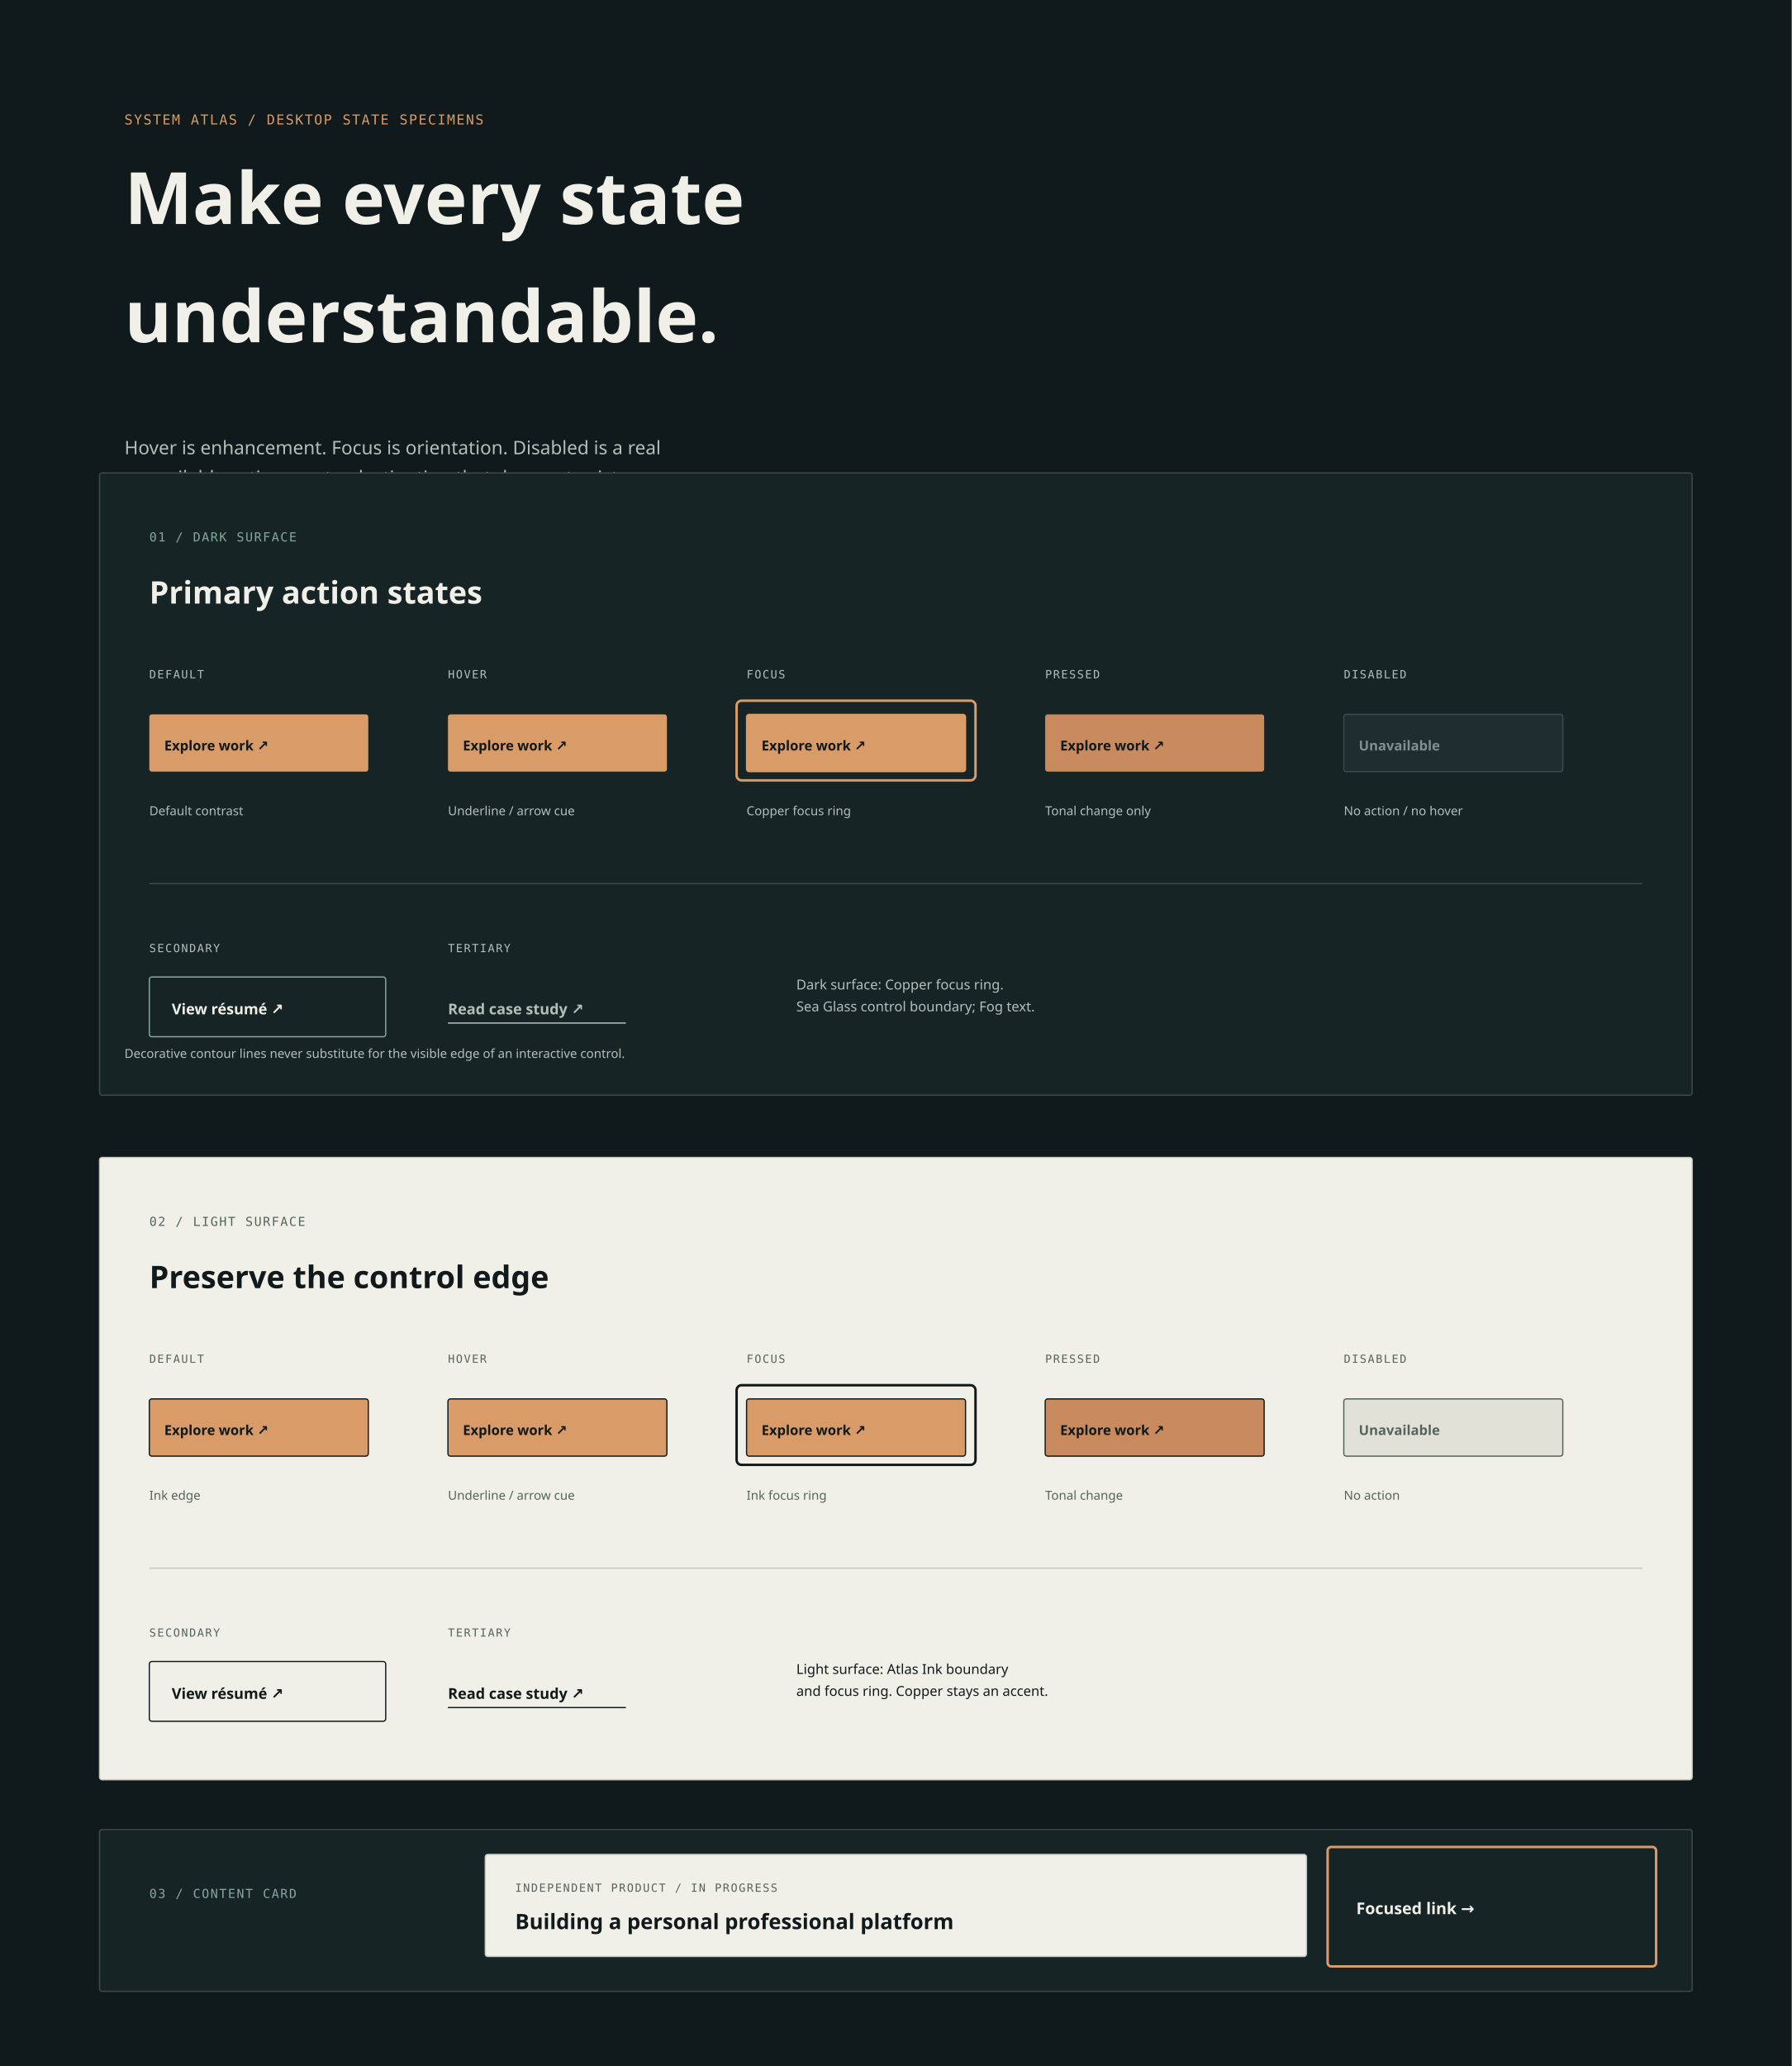
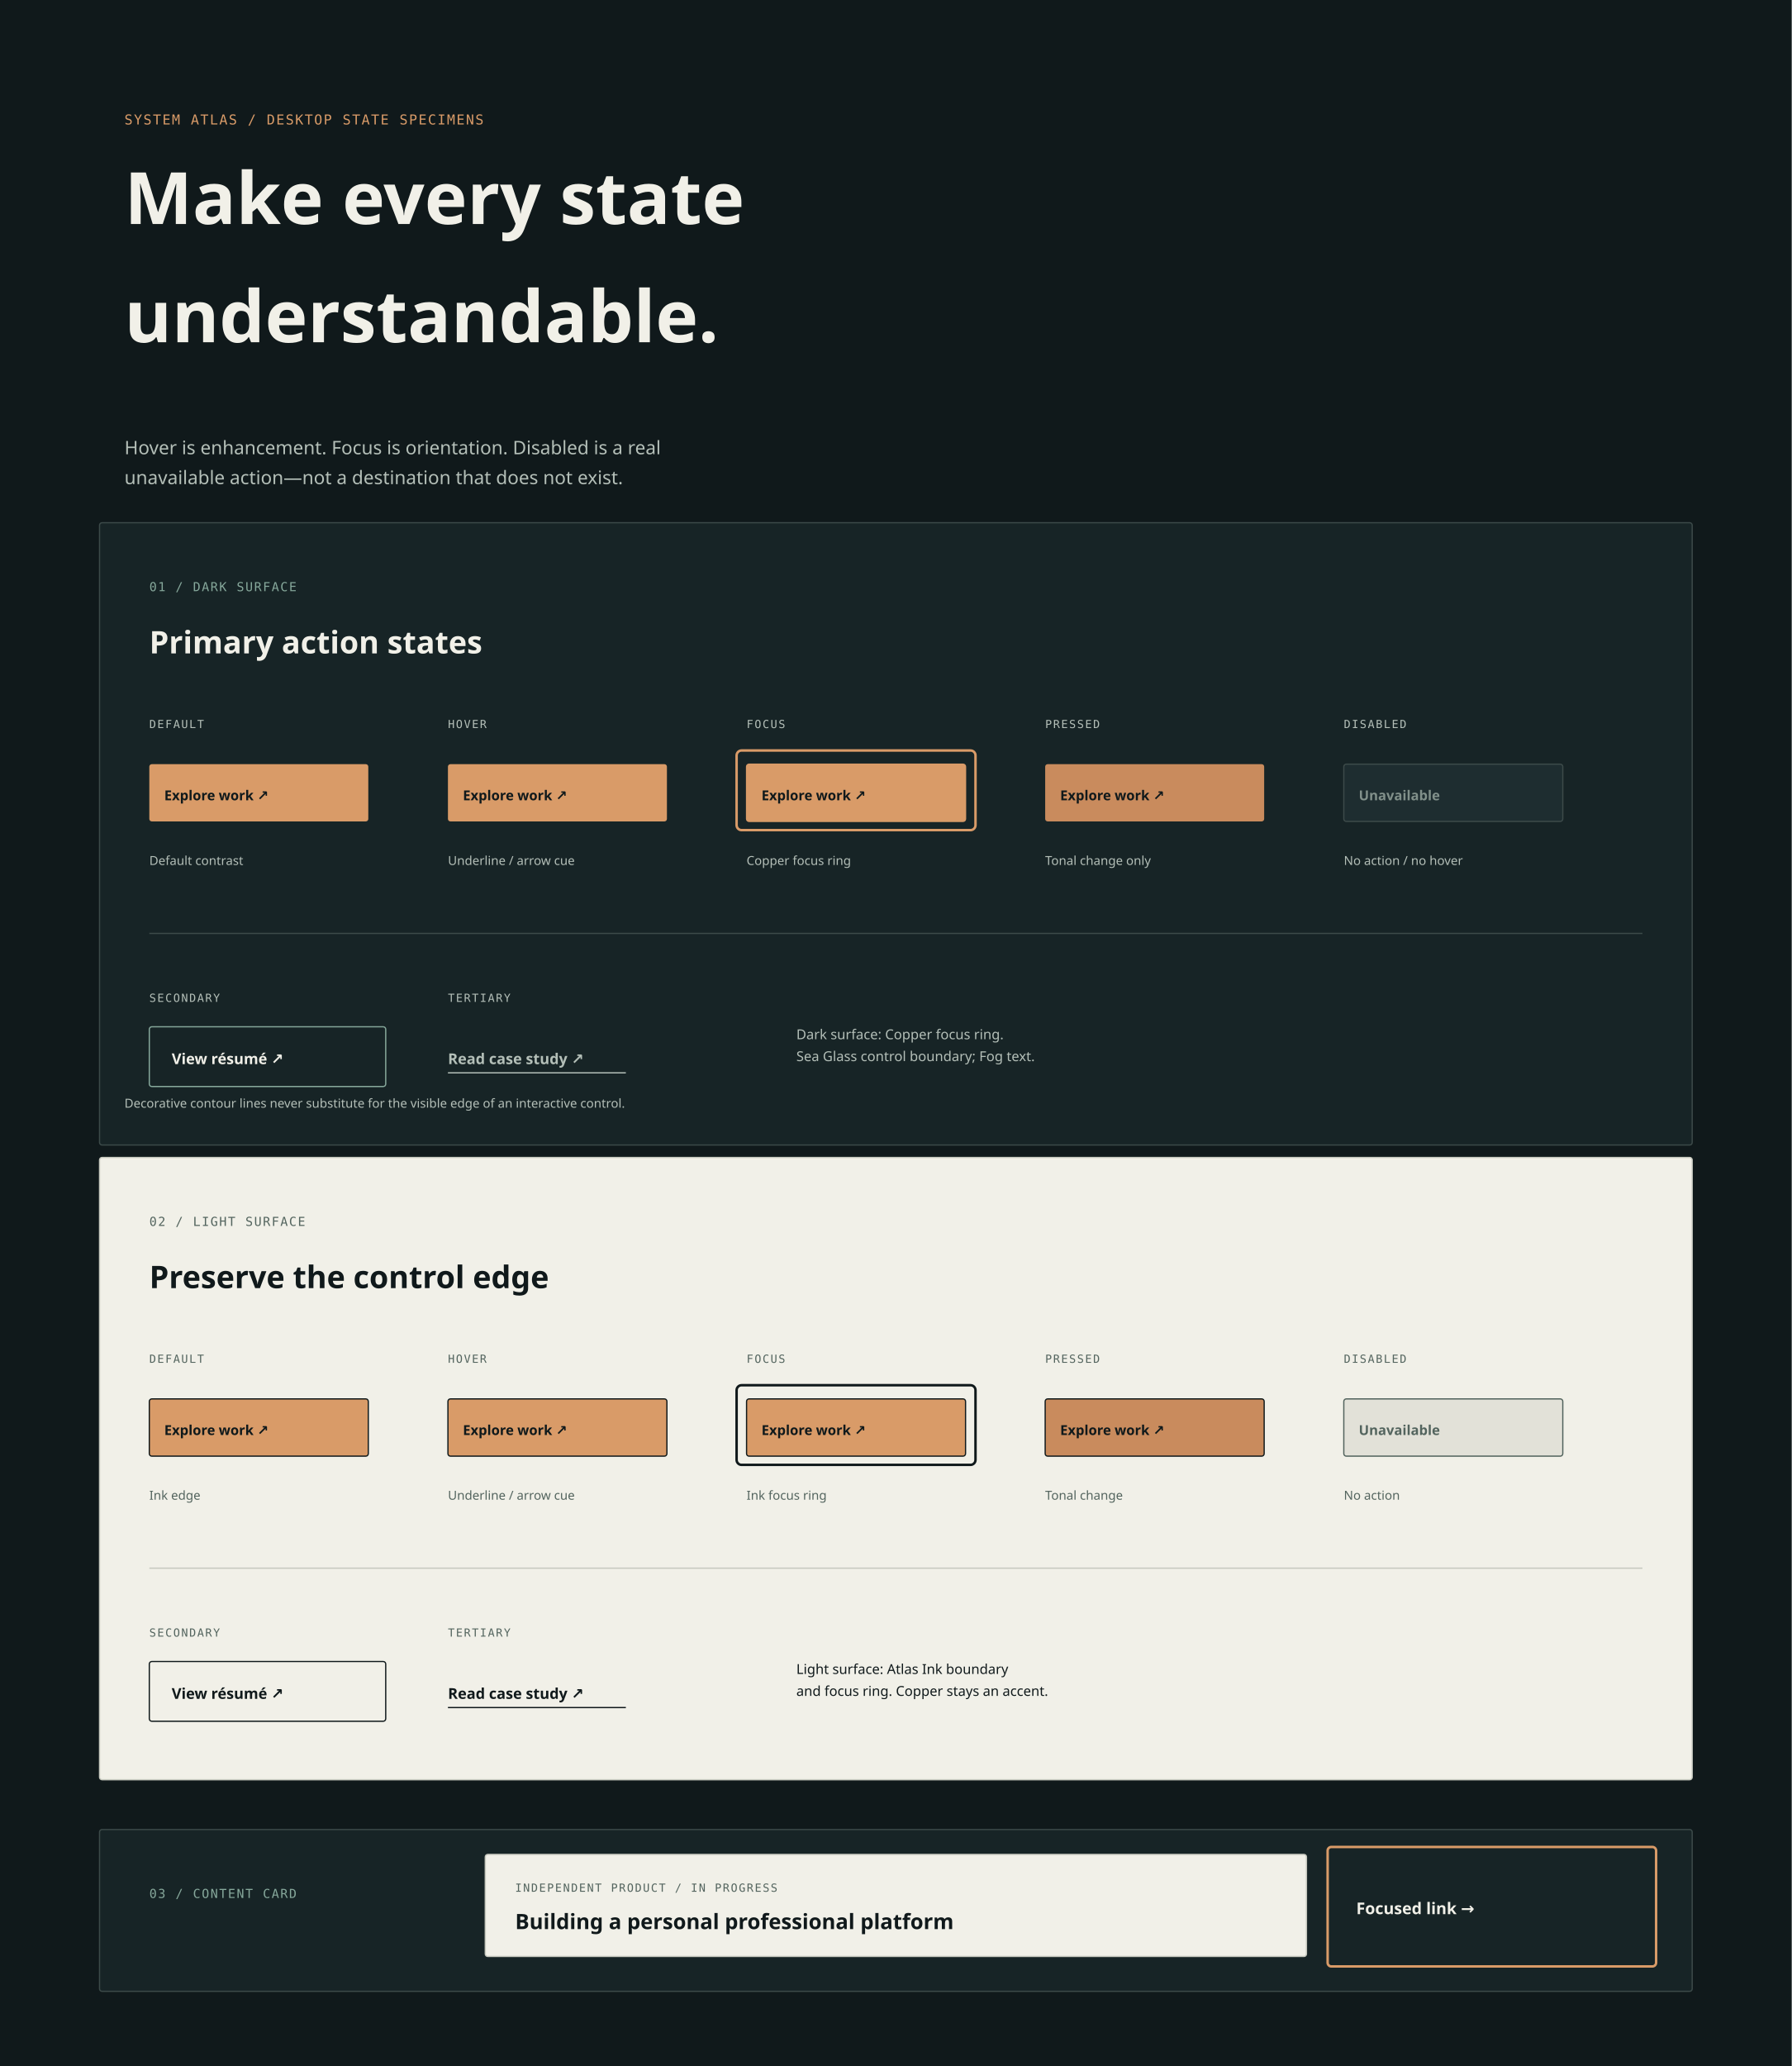
<svg xmlns="http://www.w3.org/2000/svg" width="1440" height="1660" viewBox="0 0 1440 1660" role="img" aria-labelledby="title desc">
  <rect x="0" y="0" width="1440" height="1660" fill="#10191B" stroke="none" stroke-width="1" rx="0" />
  <text x="100" y="100" font-family="ui-monospace, monospace" font-size="11" font-weight="500" fill="#D99B68" text-anchor="start" letter-spacing="1">SYSTEM ATLAS / DESKTOP STATE SPECIMENS</text>
  <text x="100" y="180" font-family="Manrope" font-size="58" font-weight="650" fill="#F1F0E8" text-anchor="start">Make every state</text>
  <text x="100" y="275" font-family="Manrope" font-size="58" font-weight="650" fill="#F1F0E8" text-anchor="start">understandable.</text>
  <text x="100" y="365" font-family="Plus Jakarta Sans" font-size="15" font-weight="400" fill="#B4BFB8">
    <tspan x="100" dy="0">Hover is enhancement. Focus is orientation. Disabled is a real</tspan>
    <tspan x="100" dy="24">unavailable action—not a destination that does not exist.</tspan>
  </text>
-   <rect x="80" y="380" width="1280" height="500" fill="#172426" stroke="#3C4A49" stroke-width="1" rx="2" />
-   <text x="120" y="435" font-family="ui-monospace, monospace" font-size="10" font-weight="500" fill="#86A89B" text-anchor="start" letter-spacing="1">01 / DARK SURFACE</text>
-   <text x="120" y="485" font-family="Manrope" font-size="25" font-weight="600" fill="#F1F0E8" text-anchor="start">Primary action states</text>
-   <text x="120" y="545" font-family="ui-monospace, monospace" font-size="9" font-weight="500" fill="#B4BFB8" text-anchor="start" letter-spacing="1">DEFAULT</text>
-   <rect x="120" y="574" width="176" height="46" fill="#D99B68" stroke="none" stroke-width="0" rx="2" />
-   <text x="132" y="603" font-family="Plus Jakarta Sans" font-size="11" font-weight="700" fill="#10191B" text-anchor="start">Explore work ↗</text>
-   <text x="120" y="655" font-family="Plus Jakarta Sans" font-size="10" font-weight="400" fill="#B4BFB8" text-anchor="start">Default contrast</text>
-   <text x="360" y="545" font-family="ui-monospace, monospace" font-size="9" font-weight="500" fill="#B4BFB8" text-anchor="start" letter-spacing="1">HOVER</text>
-   <rect x="360" y="574" width="176" height="46" fill="#D99B68" stroke="none" stroke-width="0" rx="2" />
-   <text x="372" y="603" font-family="Plus Jakarta Sans" font-size="11" font-weight="700" fill="#10191B" text-anchor="start">Explore work ↗</text>
-   <text x="360" y="655" font-family="Plus Jakarta Sans" font-size="10" font-weight="400" fill="#B4BFB8" text-anchor="start">Underline / arrow cue</text>
-   <text x="600" y="545" font-family="ui-monospace, monospace" font-size="9" font-weight="500" fill="#B4BFB8" text-anchor="start" letter-spacing="1">FOCUS</text>
-   <rect x="592" y="563" width="192" height="64" fill="none" stroke="#D99B68" stroke-width="2" rx="4" />
-   <rect x="600" y="574" width="176" height="46" fill="#D99B68" stroke="#D99B68" stroke-width="1" rx="2" />
-   <text x="612" y="603" font-family="Plus Jakarta Sans" font-size="11" font-weight="700" fill="#10191B" text-anchor="start">Explore work ↗</text>
-   <text x="600" y="655" font-family="Plus Jakarta Sans" font-size="10" font-weight="400" fill="#B4BFB8" text-anchor="start">Copper focus ring</text>
-   <text x="840" y="545" font-family="ui-monospace, monospace" font-size="9" font-weight="500" fill="#B4BFB8" text-anchor="start" letter-spacing="1">PRESSED</text>
-   <rect x="840" y="574" width="176" height="46" fill="#C98B5D" stroke="none" stroke-width="0" rx="2" />
-   <text x="852" y="603" font-family="Plus Jakarta Sans" font-size="11" font-weight="700" fill="#10191B" text-anchor="start">Explore work ↗</text>
-   <text x="840" y="655" font-family="Plus Jakarta Sans" font-size="10" font-weight="400" fill="#B4BFB8" text-anchor="start">Tonal change only</text>
-   <text x="1080" y="545" font-family="ui-monospace, monospace" font-size="9" font-weight="500" fill="#B4BFB8" text-anchor="start" letter-spacing="1">DISABLED</text>
-   <rect x="1080" y="574" width="176" height="46" fill="#1E2D30" stroke="#3C4A49" stroke-width="1" rx="2" />
-   <text x="1092" y="603" font-family="Plus Jakarta Sans" font-size="11" font-weight="700" fill="#81908A" text-anchor="start">Unavailable</text>
-   <text x="1080" y="655" font-family="Plus Jakarta Sans" font-size="10" font-weight="400" fill="#B4BFB8" text-anchor="start">No action / no hover</text>
-   <line x1="120" y1="710" x2="1320" y2="710" stroke="#3C4A49" stroke-width="1" />
-   <text x="120" y="765" font-family="ui-monospace, monospace" font-size="9" font-weight="500" fill="#B4BFB8" text-anchor="start" letter-spacing="1">SECONDARY</text>
-   <rect x="120" y="785" width="190" height="48" fill="none" stroke="#86A89B" stroke-width="1" rx="2" />
-   <text x="138" y="815" font-family="Plus Jakarta Sans" font-size="12" font-weight="600" fill="#F1F0E8" text-anchor="start">View résumé ↗</text>
-   <text x="360" y="765" font-family="ui-monospace, monospace" font-size="9" font-weight="500" fill="#B4BFB8" text-anchor="start" letter-spacing="1">TERTIARY</text>
-   <text x="360" y="815" font-family="Plus Jakarta Sans" font-size="12" font-weight="600" fill="#B4BFB8" text-anchor="start">Read case study ↗</text>
-   <line x1="360" y1="822" x2="503" y2="822" stroke="#B4BFB8" stroke-width="1" />
-   <text x="640" y="795" font-family="Plus Jakarta Sans" font-size="11" font-weight="400" fill="#B4BFB8">
+   <rect x="80" y="420" width="1280" height="500" fill="#172426" stroke="#3C4A49" stroke-width="1" rx="2" />
+   <text x="120" y="475" font-family="ui-monospace, monospace" font-size="10" font-weight="500" fill="#86A89B" text-anchor="start" letter-spacing="1">01 / DARK SURFACE</text>
+   <text x="120" y="525" font-family="Manrope" font-size="25" font-weight="600" fill="#F1F0E8" text-anchor="start">Primary action states</text>
+   <text x="120" y="585" font-family="ui-monospace, monospace" font-size="9" font-weight="500" fill="#B4BFB8" text-anchor="start" letter-spacing="1">DEFAULT</text>
+   <rect x="120" y="614" width="176" height="46" fill="#D99B68" stroke="none" stroke-width="0" rx="2" />
+   <text x="132" y="643" font-family="Plus Jakarta Sans" font-size="11" font-weight="700" fill="#10191B" text-anchor="start">Explore work ↗</text>
+   <text x="120" y="695" font-family="Plus Jakarta Sans" font-size="10" font-weight="400" fill="#B4BFB8" text-anchor="start">Default contrast</text>
+   <text x="360" y="585" font-family="ui-monospace, monospace" font-size="9" font-weight="500" fill="#B4BFB8" text-anchor="start" letter-spacing="1">HOVER</text>
+   <rect x="360" y="614" width="176" height="46" fill="#D99B68" stroke="none" stroke-width="0" rx="2" />
+   <text x="372" y="643" font-family="Plus Jakarta Sans" font-size="11" font-weight="700" fill="#10191B" text-anchor="start">Explore work ↗</text>
+   <text x="360" y="695" font-family="Plus Jakarta Sans" font-size="10" font-weight="400" fill="#B4BFB8" text-anchor="start">Underline / arrow cue</text>
+   <text x="600" y="585" font-family="ui-monospace, monospace" font-size="9" font-weight="500" fill="#B4BFB8" text-anchor="start" letter-spacing="1">FOCUS</text>
+   <rect x="592" y="603" width="192" height="64" fill="none" stroke="#D99B68" stroke-width="2" rx="4" />
+   <rect x="600" y="614" width="176" height="46" fill="#D99B68" stroke="#D99B68" stroke-width="1" rx="2" />
+   <text x="612" y="643" font-family="Plus Jakarta Sans" font-size="11" font-weight="700" fill="#10191B" text-anchor="start">Explore work ↗</text>
+   <text x="600" y="695" font-family="Plus Jakarta Sans" font-size="10" font-weight="400" fill="#B4BFB8" text-anchor="start">Copper focus ring</text>
+   <text x="840" y="585" font-family="ui-monospace, monospace" font-size="9" font-weight="500" fill="#B4BFB8" text-anchor="start" letter-spacing="1">PRESSED</text>
+   <rect x="840" y="614" width="176" height="46" fill="#C98B5D" stroke="none" stroke-width="0" rx="2" />
+   <text x="852" y="643" font-family="Plus Jakarta Sans" font-size="11" font-weight="700" fill="#10191B" text-anchor="start">Explore work ↗</text>
+   <text x="840" y="695" font-family="Plus Jakarta Sans" font-size="10" font-weight="400" fill="#B4BFB8" text-anchor="start">Tonal change only</text>
+   <text x="1080" y="585" font-family="ui-monospace, monospace" font-size="9" font-weight="500" fill="#B4BFB8" text-anchor="start" letter-spacing="1">DISABLED</text>
+   <rect x="1080" y="614" width="176" height="46" fill="#1E2D30" stroke="#3C4A49" stroke-width="1" rx="2" />
+   <text x="1092" y="643" font-family="Plus Jakarta Sans" font-size="11" font-weight="700" fill="#81908A" text-anchor="start">Unavailable</text>
+   <text x="1080" y="695" font-family="Plus Jakarta Sans" font-size="10" font-weight="400" fill="#B4BFB8" text-anchor="start">No action / no hover</text>
+   <line x1="120" y1="750" x2="1320" y2="750" stroke="#3C4A49" stroke-width="1" />
+   <text x="120" y="805" font-family="ui-monospace, monospace" font-size="9" font-weight="500" fill="#B4BFB8" text-anchor="start" letter-spacing="1">SECONDARY</text>
+   <rect x="120" y="825" width="190" height="48" fill="none" stroke="#86A89B" stroke-width="1" rx="2" />
+   <text x="138" y="855" font-family="Plus Jakarta Sans" font-size="12" font-weight="600" fill="#F1F0E8" text-anchor="start">View résumé ↗</text>
+   <text x="360" y="805" font-family="ui-monospace, monospace" font-size="9" font-weight="500" fill="#B4BFB8" text-anchor="start" letter-spacing="1">TERTIARY</text>
+   <text x="360" y="855" font-family="Plus Jakarta Sans" font-size="12" font-weight="600" fill="#B4BFB8" text-anchor="start">Read case study ↗</text>
+   <line x1="360" y1="862" x2="503" y2="862" stroke="#B4BFB8" stroke-width="1" />
+   <text x="640" y="835" font-family="Plus Jakarta Sans" font-size="11" font-weight="400" fill="#B4BFB8">
    <tspan x="640" dy="0">Dark surface: Copper focus ring.</tspan>
    <tspan x="640" dy="17.6">Sea Glass control boundary; Fog text.</tspan>
  </text>
-   <text x="100" y="850" font-family="Plus Jakarta Sans" font-size="10" font-weight="400" fill="#B4BFB8" text-anchor="start">Decorative contour lines never substitute for the visible edge of an interactive control.</text>
+   <text x="100" y="890" font-family="Plus Jakarta Sans" font-size="10" font-weight="400" fill="#B4BFB8" text-anchor="start">Decorative contour lines never substitute for the visible edge of an interactive control.</text>
  <rect x="80" y="930" width="1280" height="500" fill="#F1F0E8" stroke="#C6C8BE" stroke-width="1" rx="2" />
  <text x="120" y="985" font-family="ui-monospace, monospace" font-size="10" font-weight="500" fill="#53645E" text-anchor="start" letter-spacing="1">02 / LIGHT SURFACE</text>
  <text x="120" y="1035" font-family="Manrope" font-size="25" font-weight="600" fill="#10191B" text-anchor="start">Preserve the control edge</text>
  <text x="120" y="1095" font-family="ui-monospace, monospace" font-size="9" font-weight="500" fill="#53645E" text-anchor="start" letter-spacing="1">DEFAULT</text>
  <rect x="120" y="1124" width="176" height="46" fill="#D99B68" stroke="#10191B" stroke-width="1" rx="2" />
  <text x="132" y="1153" font-family="Plus Jakarta Sans" font-size="11" font-weight="700" fill="#10191B" text-anchor="start">Explore work ↗</text>
  <text x="120" y="1205" font-family="Plus Jakarta Sans" font-size="10" font-weight="400" fill="#53645E" text-anchor="start">Ink edge</text>
  <text x="360" y="1095" font-family="ui-monospace, monospace" font-size="9" font-weight="500" fill="#53645E" text-anchor="start" letter-spacing="1">HOVER</text>
  <rect x="360" y="1124" width="176" height="46" fill="#D99B68" stroke="#10191B" stroke-width="1" rx="2" />
  <text x="372" y="1153" font-family="Plus Jakarta Sans" font-size="11" font-weight="700" fill="#10191B" text-anchor="start">Explore work ↗</text>
  <text x="360" y="1205" font-family="Plus Jakarta Sans" font-size="10" font-weight="400" fill="#53645E" text-anchor="start">Underline / arrow cue</text>
  <text x="600" y="1095" font-family="ui-monospace, monospace" font-size="9" font-weight="500" fill="#53645E" text-anchor="start" letter-spacing="1">FOCUS</text>
  <rect x="592" y="1113" width="192" height="64" fill="none" stroke="#10191B" stroke-width="2" rx="4" />
  <rect x="600" y="1124" width="176" height="46" fill="#D99B68" stroke="#10191B" stroke-width="1" rx="2" />
  <text x="612" y="1153" font-family="Plus Jakarta Sans" font-size="11" font-weight="700" fill="#10191B" text-anchor="start">Explore work ↗</text>
  <text x="600" y="1205" font-family="Plus Jakarta Sans" font-size="10" font-weight="400" fill="#53645E" text-anchor="start">Ink focus ring</text>
  <text x="840" y="1095" font-family="ui-monospace, monospace" font-size="9" font-weight="500" fill="#53645E" text-anchor="start" letter-spacing="1">PRESSED</text>
  <rect x="840" y="1124" width="176" height="46" fill="#C98B5D" stroke="#10191B" stroke-width="1" rx="2" />
  <text x="852" y="1153" font-family="Plus Jakarta Sans" font-size="11" font-weight="700" fill="#10191B" text-anchor="start">Explore work ↗</text>
  <text x="840" y="1205" font-family="Plus Jakarta Sans" font-size="10" font-weight="400" fill="#53645E" text-anchor="start">Tonal change</text>
  <text x="1080" y="1095" font-family="ui-monospace, monospace" font-size="9" font-weight="500" fill="#53645E" text-anchor="start" letter-spacing="1">DISABLED</text>
  <rect x="1080" y="1124" width="176" height="46" fill="#E2E1D8" stroke="#53645E" stroke-width="1" rx="2" />
  <text x="1092" y="1153" font-family="Plus Jakarta Sans" font-size="11" font-weight="700" fill="#53645E" text-anchor="start">Unavailable</text>
  <text x="1080" y="1205" font-family="Plus Jakarta Sans" font-size="10" font-weight="400" fill="#53645E" text-anchor="start">No action</text>
  <line x1="120" y1="1260" x2="1320" y2="1260" stroke="#C6C8BE" stroke-width="1" />
  <text x="120" y="1315" font-family="ui-monospace, monospace" font-size="9" font-weight="500" fill="#53645E" text-anchor="start" letter-spacing="1">SECONDARY</text>
  <rect x="120" y="1335" width="190" height="48" fill="none" stroke="#10191B" stroke-width="1" rx="2" />
  <text x="138" y="1365" font-family="Plus Jakarta Sans" font-size="12" font-weight="600" fill="#10191B" text-anchor="start">View résumé ↗</text>
  <text x="360" y="1315" font-family="ui-monospace, monospace" font-size="9" font-weight="500" fill="#53645E" text-anchor="start" letter-spacing="1">TERTIARY</text>
  <text x="360" y="1365" font-family="Plus Jakarta Sans" font-size="12" font-weight="600" fill="#10191B" text-anchor="start">Read case study ↗</text>
  <line x1="360" y1="1372" x2="503" y2="1372" stroke="#10191B" stroke-width="1" />
  <text x="640" y="1345" font-family="Plus Jakarta Sans" font-size="11" font-weight="400" fill="#10191B">
    <tspan x="640" dy="0">Light surface: Atlas Ink boundary</tspan>
    <tspan x="640" dy="17.6">and focus ring. Copper stays an accent.</tspan>
  </text>
  <rect x="80" y="1470" width="1280" height="130" fill="#172426" stroke="#3C4A49" stroke-width="1" rx="2" />
  <text x="120" y="1525" font-family="ui-monospace, monospace" font-size="10" font-weight="500" fill="#86A89B" text-anchor="start" letter-spacing="1">03 / CONTENT CARD</text>
  <rect x="390" y="1490" width="660" height="82" fill="#F1F0E8" stroke="#C6C8BE" stroke-width="1" rx="2" />
  <text x="414" y="1520" font-family="ui-monospace, monospace" font-size="9" font-weight="500" fill="#53645E" text-anchor="start" letter-spacing="1">INDEPENDENT PRODUCT  /  IN PROGRESS</text>
  <text x="414" y="1550" font-family="Manrope" font-size="17" font-weight="600" fill="#10191B" text-anchor="start">Building a personal professional platform</text>
  <rect x="1067" y="1484" width="264" height="96" fill="none" stroke="#D99B68" stroke-width="2" rx="3" />
  <text x="1090" y="1538" font-family="Plus Jakarta Sans" font-size="13" font-weight="600" fill="#F1F0E8" text-anchor="start">Focused link →</text>
</svg>
